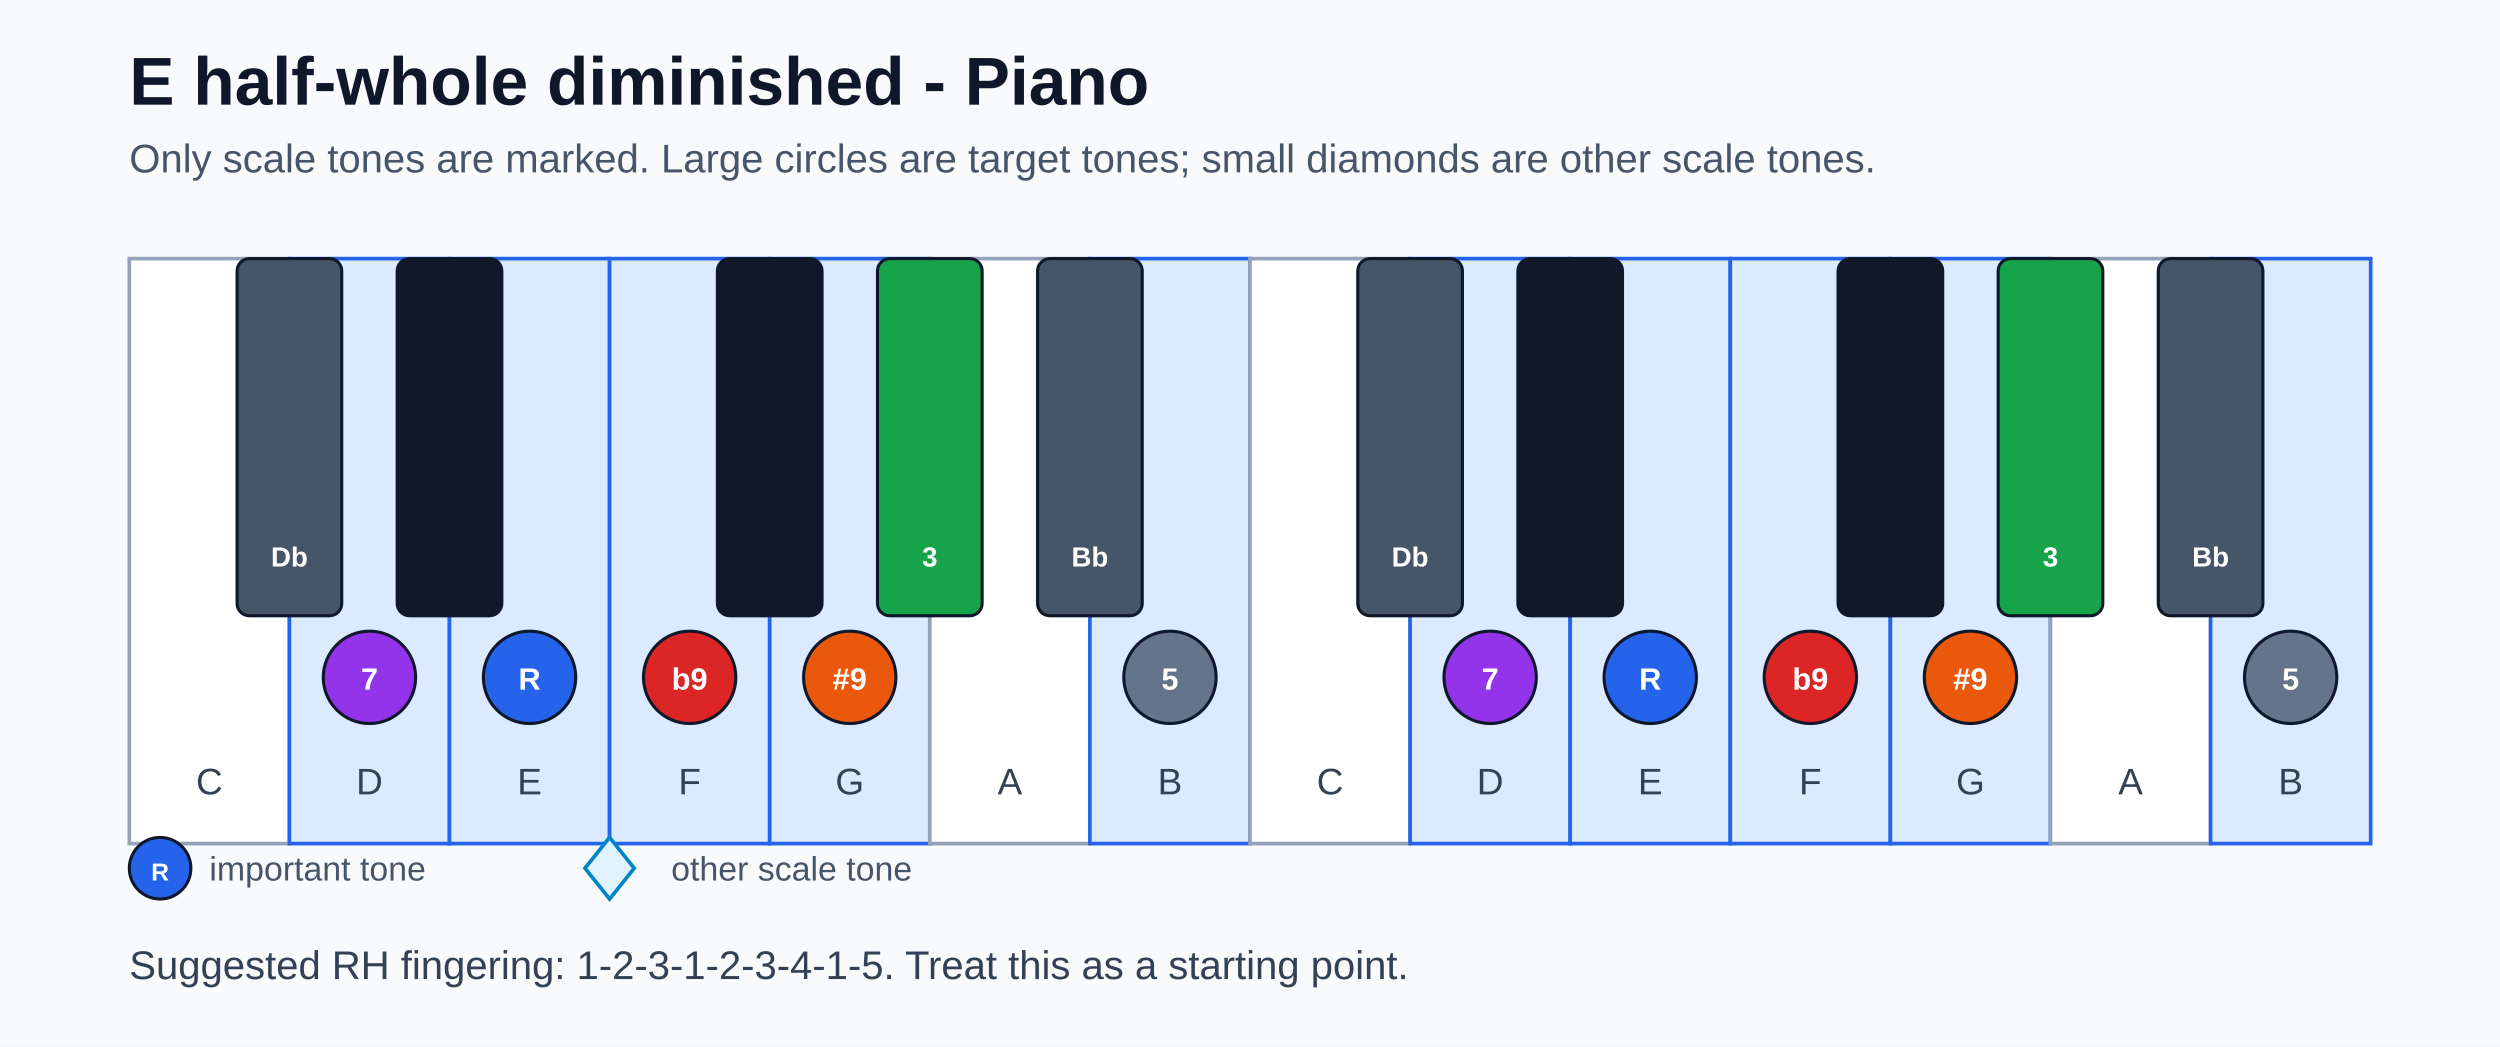
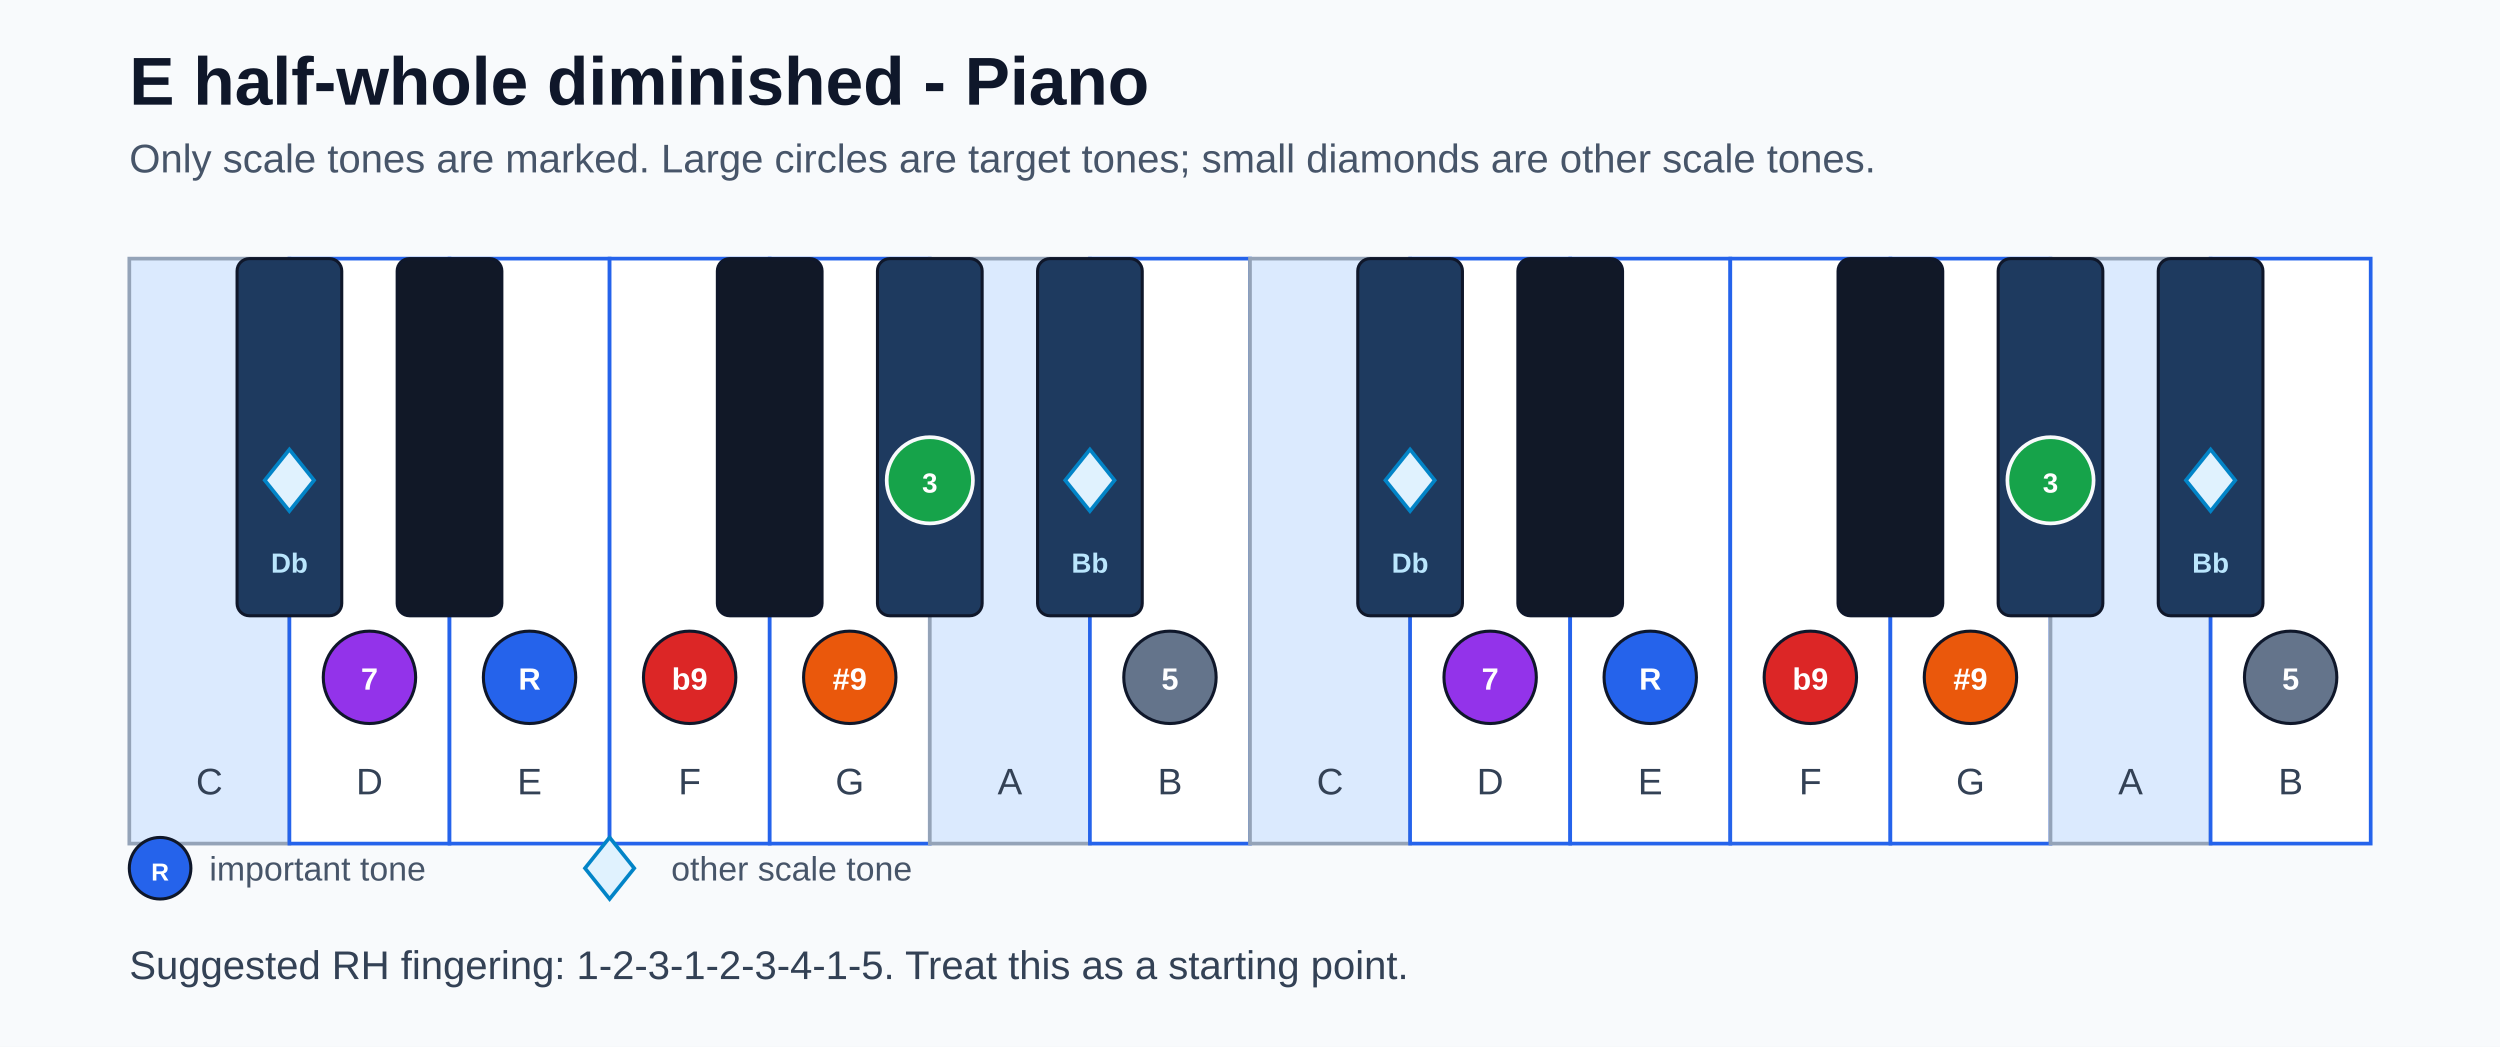
<svg xmlns="http://www.w3.org/2000/svg" width="812" height="340" viewBox="0 0 812 340">
  <rect width="100%" height="100%" fill="#f8fafc" />
  <text x="42" y="34" font-family="Arial, sans-serif" font-size="22" font-weight="700" fill="#0f172a">E half-whole diminished - Piano</text>
  <text x="42" y="56" font-family="Arial, sans-serif" font-size="13" fill="#475569">Only scale tones are marked. Large circles are target tones; small diamonds are other scale tones.</text>
-   <rect x="42" y="84" width="52" height="190" fill="#ffffff" stroke="#94a3b8" stroke-width="1.2" />
+   <rect x="42" y="84" width="52" height="190" fill="#dbeafe" stroke="#94a3b8" stroke-width="1.2" />
  <text x="68.0" y="258" text-anchor="middle" font-family="Arial, sans-serif" font-size="12" fill="#334155">C</text>
-   <rect x="94" y="84" width="52" height="190" fill="#dbeafe" stroke="#2563eb" stroke-width="1.2" />
+   <rect x="94" y="84" width="52" height="190" fill="#ffffff" stroke="#2563eb" stroke-width="1.2" />
  <text x="120.0" y="258" text-anchor="middle" font-family="Arial, sans-serif" font-size="12" fill="#334155">D</text>
  <circle cx="120.0" cy="220" r="15" fill="#9333ea" stroke="#0f172a" stroke-width="1" />
  <text x="120.0" y="224" text-anchor="middle" font-family="Arial, sans-serif" font-size="10" font-weight="700" fill="#ffffff">7</text>
-   <rect x="146" y="84" width="52" height="190" fill="#dbeafe" stroke="#2563eb" stroke-width="1.2" />
+   <rect x="146" y="84" width="52" height="190" fill="#ffffff" stroke="#2563eb" stroke-width="1.2" />
  <text x="172.0" y="258" text-anchor="middle" font-family="Arial, sans-serif" font-size="12" fill="#334155">E</text>
  <circle cx="172.0" cy="220" r="15" fill="#2563eb" stroke="#0f172a" stroke-width="1" />
  <text x="172.0" y="224" text-anchor="middle" font-family="Arial, sans-serif" font-size="10" font-weight="700" fill="#ffffff">R</text>
-   <rect x="198" y="84" width="52" height="190" fill="#dbeafe" stroke="#2563eb" stroke-width="1.2" />
+   <rect x="198" y="84" width="52" height="190" fill="#ffffff" stroke="#2563eb" stroke-width="1.2" />
  <text x="224.0" y="258" text-anchor="middle" font-family="Arial, sans-serif" font-size="12" fill="#334155">F</text>
  <circle cx="224.0" cy="220" r="15" fill="#dc2626" stroke="#0f172a" stroke-width="1" />
  <text x="224.0" y="224" text-anchor="middle" font-family="Arial, sans-serif" font-size="10" font-weight="700" fill="#ffffff">b9</text>
-   <rect x="250" y="84" width="52" height="190" fill="#dbeafe" stroke="#2563eb" stroke-width="1.2" />
+   <rect x="250" y="84" width="52" height="190" fill="#ffffff" stroke="#2563eb" stroke-width="1.2" />
  <text x="276.0" y="258" text-anchor="middle" font-family="Arial, sans-serif" font-size="12" fill="#334155">G</text>
  <circle cx="276.0" cy="220" r="15" fill="#ea580c" stroke="#0f172a" stroke-width="1" />
  <text x="276.0" y="224" text-anchor="middle" font-family="Arial, sans-serif" font-size="10" font-weight="700" fill="#ffffff">#9</text>
-   <rect x="302" y="84" width="52" height="190" fill="#ffffff" stroke="#94a3b8" stroke-width="1.2" />
+   <rect x="302" y="84" width="52" height="190" fill="#dbeafe" stroke="#94a3b8" stroke-width="1.2" />
  <text x="328.0" y="258" text-anchor="middle" font-family="Arial, sans-serif" font-size="12" fill="#334155">A</text>
-   <rect x="354" y="84" width="52" height="190" fill="#dbeafe" stroke="#2563eb" stroke-width="1.2" />
+   <rect x="354" y="84" width="52" height="190" fill="#ffffff" stroke="#2563eb" stroke-width="1.2" />
  <text x="380.0" y="258" text-anchor="middle" font-family="Arial, sans-serif" font-size="12" fill="#334155">B</text>
  <circle cx="380.0" cy="220" r="15" fill="#64748b" stroke="#0f172a" stroke-width="1" />
  <text x="380.0" y="224" text-anchor="middle" font-family="Arial, sans-serif" font-size="10" font-weight="700" fill="#ffffff">5</text>
-   <rect x="406" y="84" width="52" height="190" fill="#ffffff" stroke="#94a3b8" stroke-width="1.2" />
+   <rect x="406" y="84" width="52" height="190" fill="#dbeafe" stroke="#94a3b8" stroke-width="1.2" />
  <text x="432.0" y="258" text-anchor="middle" font-family="Arial, sans-serif" font-size="12" fill="#334155">C</text>
-   <rect x="458" y="84" width="52" height="190" fill="#dbeafe" stroke="#2563eb" stroke-width="1.2" />
+   <rect x="458" y="84" width="52" height="190" fill="#ffffff" stroke="#2563eb" stroke-width="1.2" />
  <text x="484.0" y="258" text-anchor="middle" font-family="Arial, sans-serif" font-size="12" fill="#334155">D</text>
  <circle cx="484.0" cy="220" r="15" fill="#9333ea" stroke="#0f172a" stroke-width="1" />
  <text x="484.0" y="224" text-anchor="middle" font-family="Arial, sans-serif" font-size="10" font-weight="700" fill="#ffffff">7</text>
-   <rect x="510" y="84" width="52" height="190" fill="#dbeafe" stroke="#2563eb" stroke-width="1.2" />
+   <rect x="510" y="84" width="52" height="190" fill="#ffffff" stroke="#2563eb" stroke-width="1.2" />
  <text x="536.0" y="258" text-anchor="middle" font-family="Arial, sans-serif" font-size="12" fill="#334155">E</text>
  <circle cx="536.0" cy="220" r="15" fill="#2563eb" stroke="#0f172a" stroke-width="1" />
  <text x="536.0" y="224" text-anchor="middle" font-family="Arial, sans-serif" font-size="10" font-weight="700" fill="#ffffff">R</text>
-   <rect x="562" y="84" width="52" height="190" fill="#dbeafe" stroke="#2563eb" stroke-width="1.2" />
+   <rect x="562" y="84" width="52" height="190" fill="#ffffff" stroke="#2563eb" stroke-width="1.2" />
  <text x="588.0" y="258" text-anchor="middle" font-family="Arial, sans-serif" font-size="12" fill="#334155">F</text>
  <circle cx="588.0" cy="220" r="15" fill="#dc2626" stroke="#0f172a" stroke-width="1" />
  <text x="588.0" y="224" text-anchor="middle" font-family="Arial, sans-serif" font-size="10" font-weight="700" fill="#ffffff">b9</text>
-   <rect x="614" y="84" width="52" height="190" fill="#dbeafe" stroke="#2563eb" stroke-width="1.2" />
+   <rect x="614" y="84" width="52" height="190" fill="#ffffff" stroke="#2563eb" stroke-width="1.2" />
  <text x="640.0" y="258" text-anchor="middle" font-family="Arial, sans-serif" font-size="12" fill="#334155">G</text>
  <circle cx="640.0" cy="220" r="15" fill="#ea580c" stroke="#0f172a" stroke-width="1" />
  <text x="640.0" y="224" text-anchor="middle" font-family="Arial, sans-serif" font-size="10" font-weight="700" fill="#ffffff">#9</text>
-   <rect x="666" y="84" width="52" height="190" fill="#ffffff" stroke="#94a3b8" stroke-width="1.2" />
+   <rect x="666" y="84" width="52" height="190" fill="#dbeafe" stroke="#94a3b8" stroke-width="1.2" />
  <text x="692.0" y="258" text-anchor="middle" font-family="Arial, sans-serif" font-size="12" fill="#334155">A</text>
-   <rect x="718" y="84" width="52" height="190" fill="#dbeafe" stroke="#2563eb" stroke-width="1.2" />
+   <rect x="718" y="84" width="52" height="190" fill="#ffffff" stroke="#2563eb" stroke-width="1.2" />
  <text x="744.0" y="258" text-anchor="middle" font-family="Arial, sans-serif" font-size="12" fill="#334155">B</text>
  <circle cx="744.0" cy="220" r="15" fill="#64748b" stroke="#0f172a" stroke-width="1" />
  <text x="744.0" y="224" text-anchor="middle" font-family="Arial, sans-serif" font-size="10" font-weight="700" fill="#ffffff">5</text>
-   <rect x="77.0" y="84" width="34" height="116" rx="4" fill="#475569" stroke="#0f172a" stroke-width="1" />
-   <text x="94.0" y="184" text-anchor="middle" font-family="Arial, sans-serif" font-size="9" font-weight="700" fill="#ffffff">Db</text>
+   <rect x="77.0" y="84" width="34" height="116" rx="4" fill="#1e3a5f" stroke="#0f172a" stroke-width="1" />
+   <polygon points="94.0,146 102.0,156 94.0,166 86.0,156" fill="#e0f2fe" stroke="#0284c7" stroke-width="1.2" />
+   <text x="94.0" y="186" text-anchor="middle" font-family="Arial, sans-serif" font-size="9" font-weight="700" fill="#bae6fd">Db</text>
  <rect x="129.0" y="84" width="34" height="116" rx="4" fill="#111827" stroke="#0f172a" stroke-width="1" />
  <rect x="233.0" y="84" width="34" height="116" rx="4" fill="#111827" stroke="#0f172a" stroke-width="1" />
-   <rect x="285.0" y="84" width="34" height="116" rx="4" fill="#16a34a" stroke="#0f172a" stroke-width="1" />
-   <text x="302.0" y="184" text-anchor="middle" font-family="Arial, sans-serif" font-size="9" font-weight="700" fill="#ffffff">3</text>
-   <rect x="337.0" y="84" width="34" height="116" rx="4" fill="#475569" stroke="#0f172a" stroke-width="1" />
-   <text x="354.0" y="184" text-anchor="middle" font-family="Arial, sans-serif" font-size="9" font-weight="700" fill="#ffffff">Bb</text>
-   <rect x="441.0" y="84" width="34" height="116" rx="4" fill="#475569" stroke="#0f172a" stroke-width="1" />
-   <text x="458.0" y="184" text-anchor="middle" font-family="Arial, sans-serif" font-size="9" font-weight="700" fill="#ffffff">Db</text>
+   <rect x="285.0" y="84" width="34" height="116" rx="4" fill="#1e3a5f" stroke="#0f172a" stroke-width="1" />
+   <circle cx="302.0" cy="156" r="14" fill="#16a34a" stroke="#f8fafc" stroke-width="1.2" />
+   <text x="302.0" y="160" text-anchor="middle" font-family="Arial, sans-serif" font-size="9" font-weight="700" fill="#ffffff">3</text>
+   <rect x="337.0" y="84" width="34" height="116" rx="4" fill="#1e3a5f" stroke="#0f172a" stroke-width="1" />
+   <polygon points="354.0,146 362.0,156 354.0,166 346.0,156" fill="#e0f2fe" stroke="#0284c7" stroke-width="1.2" />
+   <text x="354.0" y="186" text-anchor="middle" font-family="Arial, sans-serif" font-size="9" font-weight="700" fill="#bae6fd">Bb</text>
+   <rect x="441.0" y="84" width="34" height="116" rx="4" fill="#1e3a5f" stroke="#0f172a" stroke-width="1" />
+   <polygon points="458.0,146 466.0,156 458.0,166 450.0,156" fill="#e0f2fe" stroke="#0284c7" stroke-width="1.2" />
+   <text x="458.0" y="186" text-anchor="middle" font-family="Arial, sans-serif" font-size="9" font-weight="700" fill="#bae6fd">Db</text>
  <rect x="493.0" y="84" width="34" height="116" rx="4" fill="#111827" stroke="#0f172a" stroke-width="1" />
  <rect x="597.0" y="84" width="34" height="116" rx="4" fill="#111827" stroke="#0f172a" stroke-width="1" />
-   <rect x="649.0" y="84" width="34" height="116" rx="4" fill="#16a34a" stroke="#0f172a" stroke-width="1" />
-   <text x="666.0" y="184" text-anchor="middle" font-family="Arial, sans-serif" font-size="9" font-weight="700" fill="#ffffff">3</text>
-   <rect x="701.0" y="84" width="34" height="116" rx="4" fill="#475569" stroke="#0f172a" stroke-width="1" />
-   <text x="718.0" y="184" text-anchor="middle" font-family="Arial, sans-serif" font-size="9" font-weight="700" fill="#ffffff">Bb</text>
+   <rect x="649.0" y="84" width="34" height="116" rx="4" fill="#1e3a5f" stroke="#0f172a" stroke-width="1" />
+   <circle cx="666.0" cy="156" r="14" fill="#16a34a" stroke="#f8fafc" stroke-width="1.2" />
+   <text x="666.0" y="160" text-anchor="middle" font-family="Arial, sans-serif" font-size="9" font-weight="700" fill="#ffffff">3</text>
+   <rect x="701.0" y="84" width="34" height="116" rx="4" fill="#1e3a5f" stroke="#0f172a" stroke-width="1" />
+   <polygon points="718.0,146 726.0,156 718.0,166 710.0,156" fill="#e0f2fe" stroke="#0284c7" stroke-width="1.2" />
+   <text x="718.0" y="186" text-anchor="middle" font-family="Arial, sans-serif" font-size="9" font-weight="700" fill="#bae6fd">Bb</text>
  <circle cx="52" cy="282" r="10" fill="#2563eb" stroke="#0f172a" stroke-width="1" />
  <text x="52" y="286" text-anchor="middle" font-family="Arial, sans-serif" font-size="8" font-weight="700" fill="#ffffff">R</text>
  <text x="68" y="286" font-family="Arial, sans-serif" font-size="11" fill="#475569">important tone</text>
  <polygon points="198,272 206,282 198,292 190,282" fill="#e0f2fe" stroke="#0284c7" stroke-width="1.2" />
  <text x="218" y="286" font-family="Arial, sans-serif" font-size="11" fill="#475569">other scale tone</text>
  <text x="42" y="318" font-family="Arial, sans-serif" font-size="13" fill="#334155">Suggested RH fingering: 1-2-3-1-2-3-4-1-5. Treat this as a starting point.</text>
</svg>
